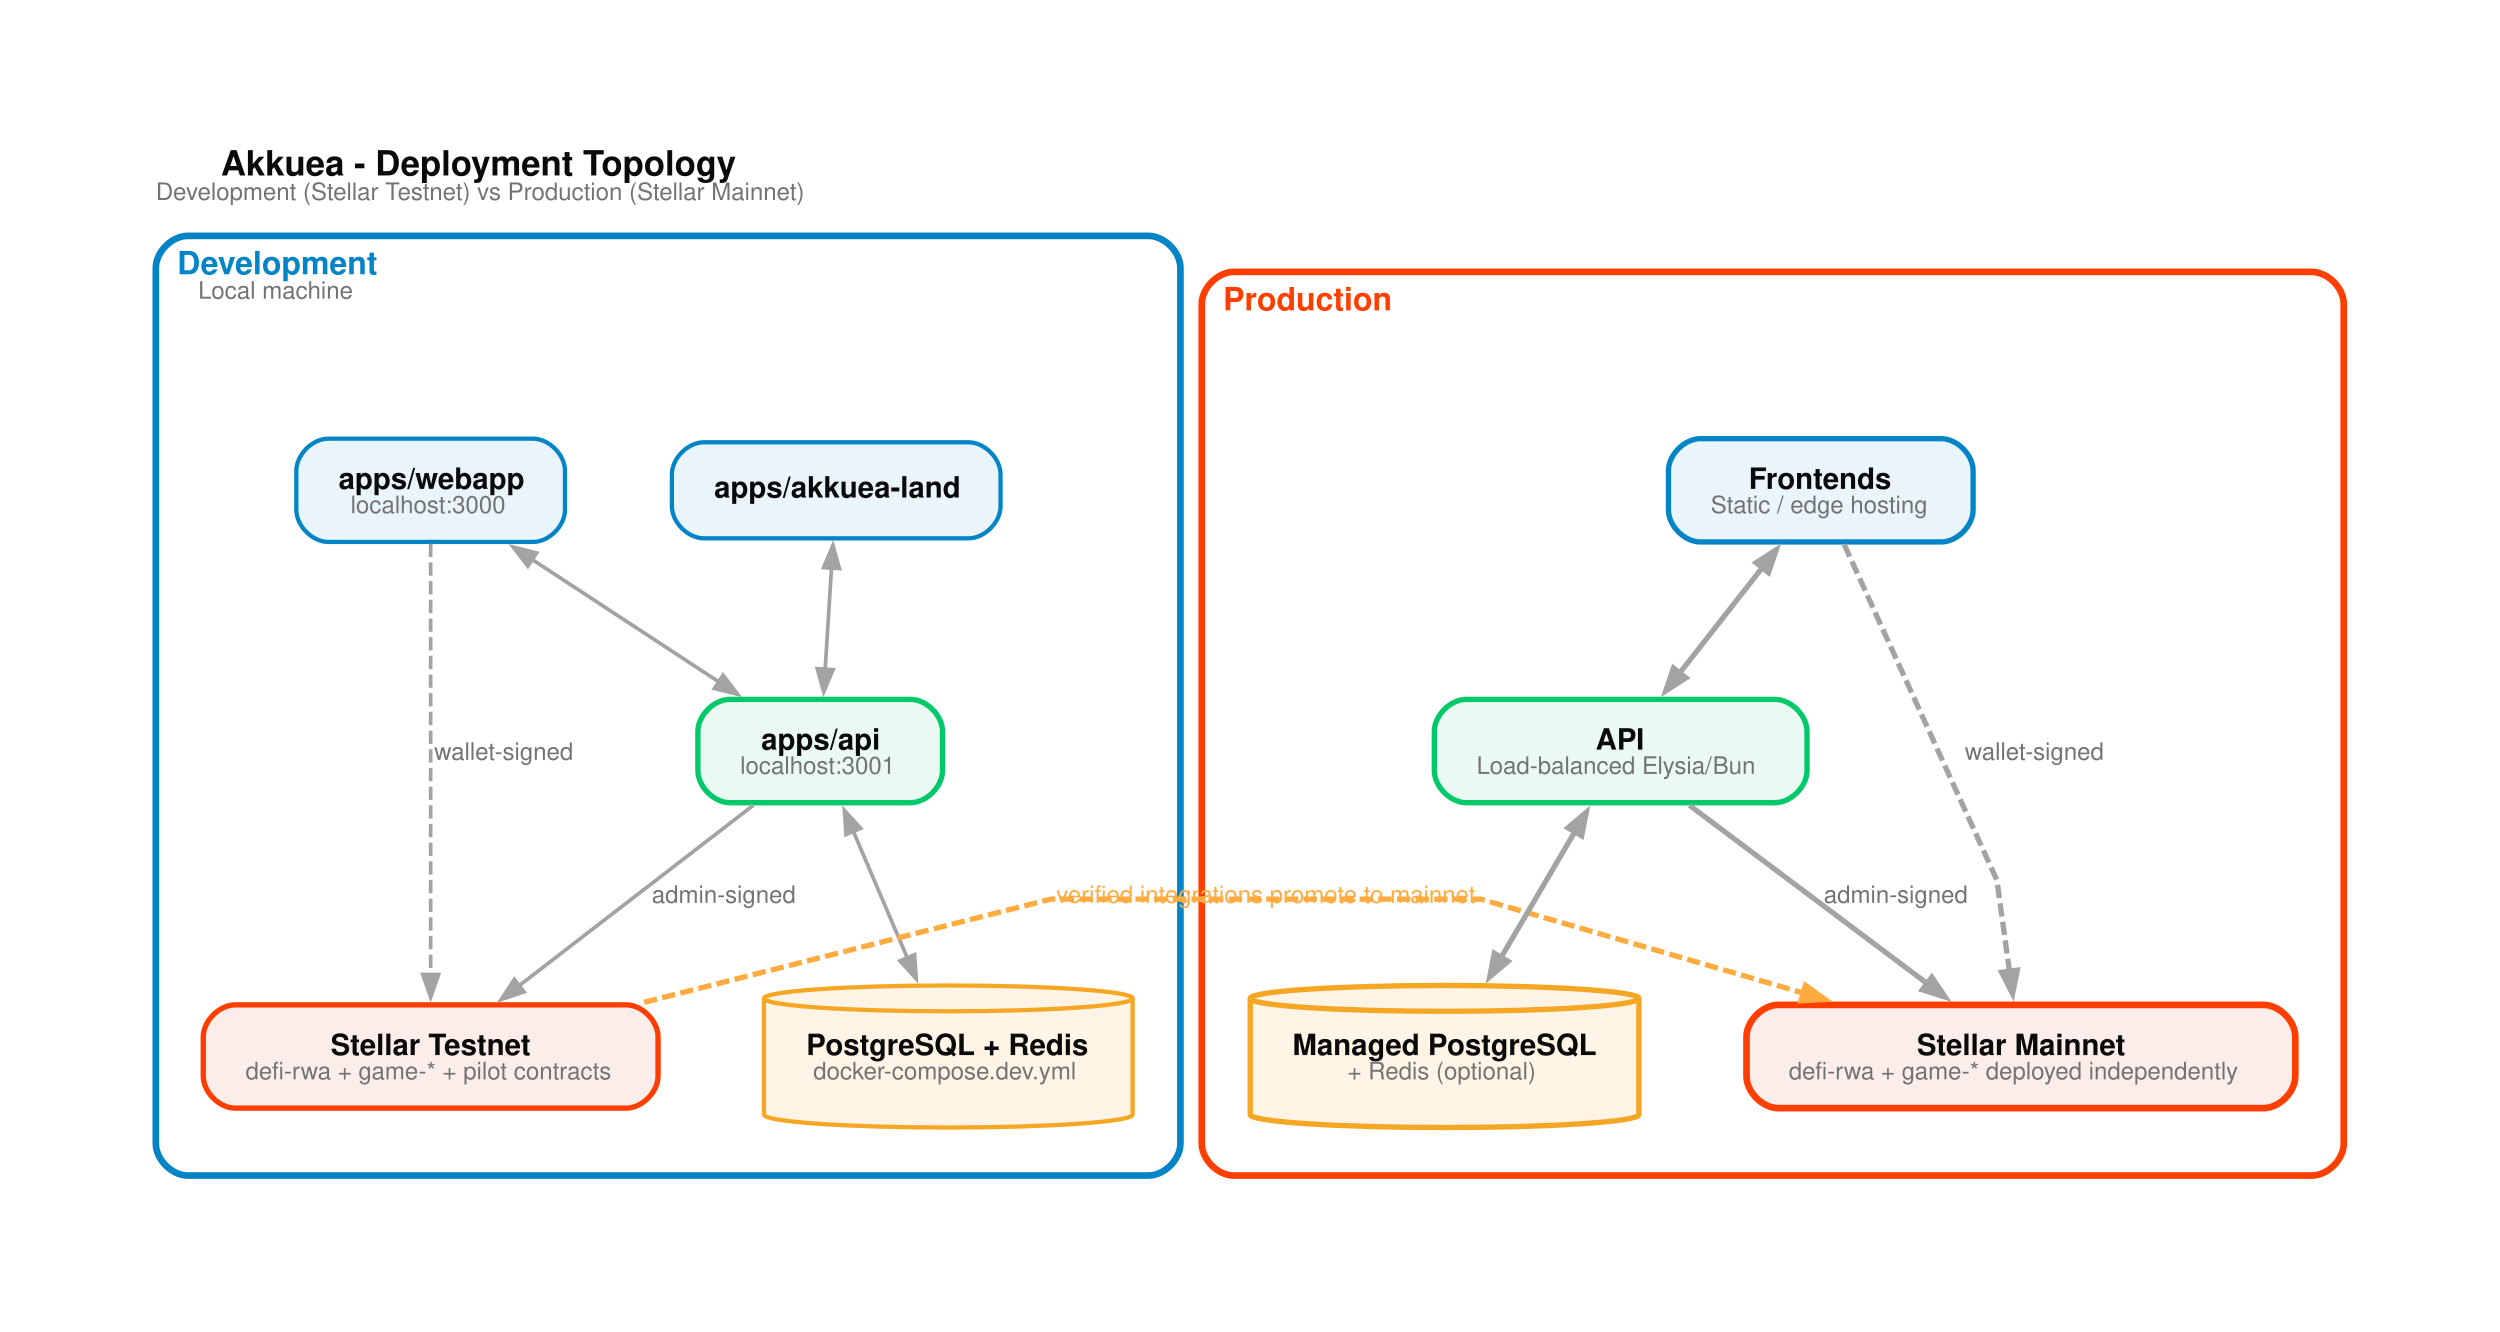
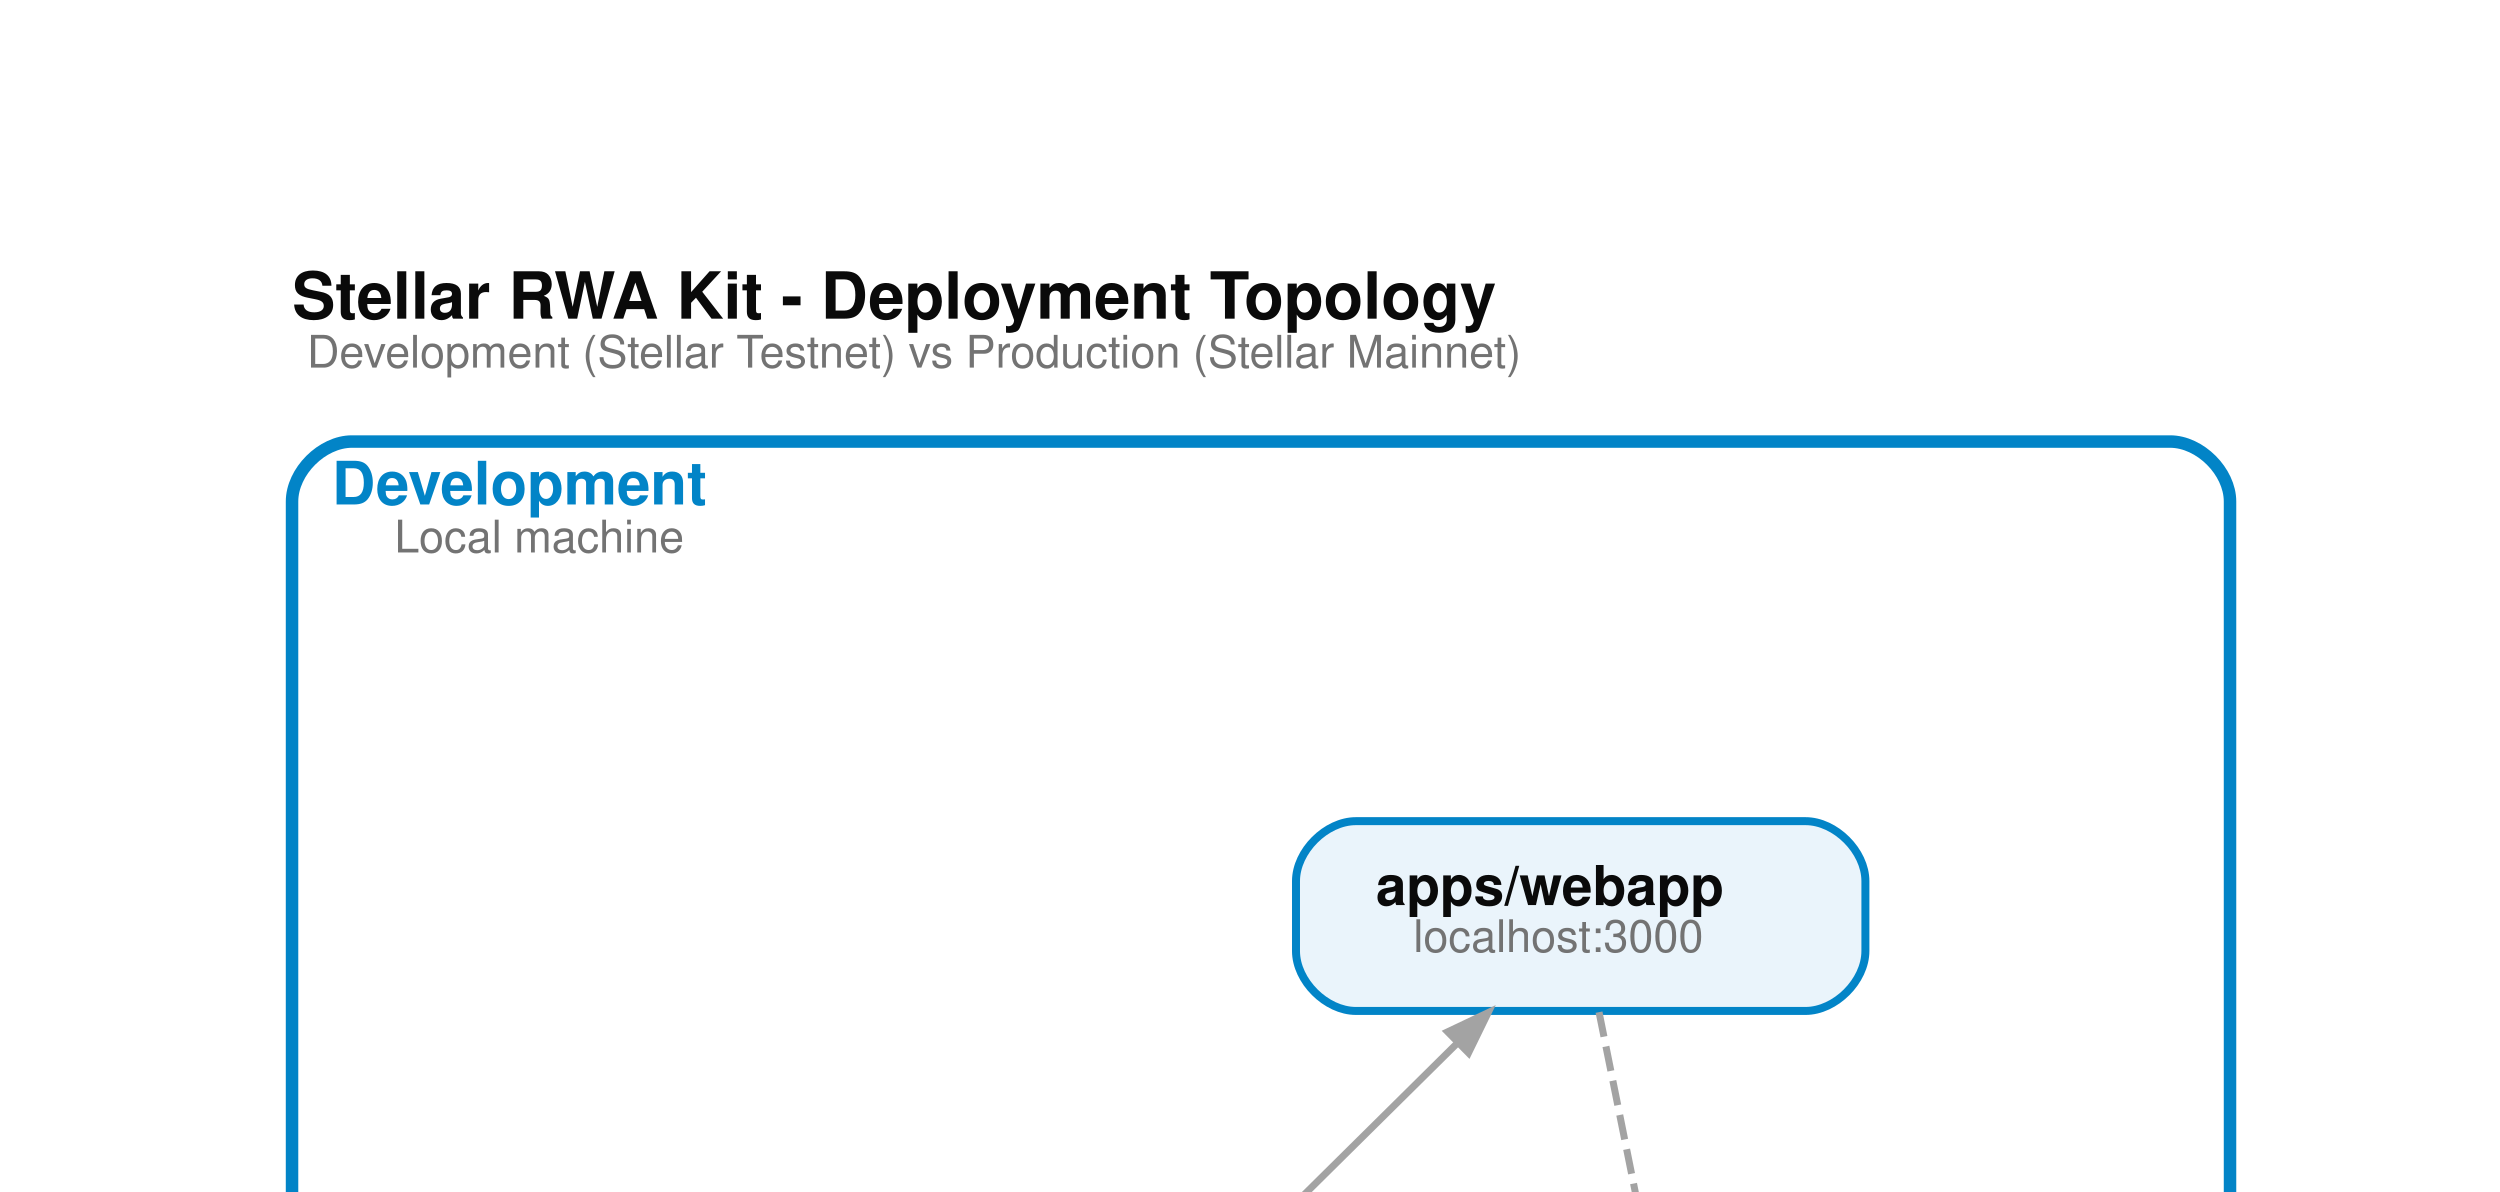
- <svg xmlns="http://www.w3.org/2000/svg" width="1952pt" height="1040pt" viewBox="0.00 0.00 1952.00 1040.00">
-   <g id="graph0" class="graph" transform="scale(2.08333 2.08333) rotate(0) translate(50.4 448.58)">
-     <text xml:space="preserve" text-anchor="start" x="32.38" y="-382.83" font-family="Helvetica,sans-Serif" font-weight="bold" font-size="13.00" fill="#0a0a0a">Akkuea - Deployment Topology</text>
-     <text xml:space="preserve" text-anchor="start" x="8" y="-373.63" font-family="Helvetica,sans-Serif" font-size="9.00" fill="#737373">Development (Stellar Testnet) vs Production (Stellar Mainnet)</text>
+ <svg xmlns="http://www.w3.org/2000/svg" width="2168pt" height="1033pt" viewBox="0.00 0.00 1040.80 496.05">
+   <g id="graph0" class="graph" transform="scale(2.08 2.08) rotate(0) translate(50.4 445.65)">
+     <text text-anchor="start" x="8" y="-381.85" font-family="Helvetica,sans-Serif" font-weight="bold" font-size="13.00" fill="#0a0a0a">Stellar RWA Kit - Deployment Topology</text>
+     <text text-anchor="start" x="11" y="-372.05" font-family="Helvetica,sans-Serif" font-size="9.00" fill="#737373">Development (Stellar Testnet) vs Production (Stellar Mainnet)</text>
    <g id="clust1" class="cluster">
-       <path fill="none" stroke="#0284c7" stroke-width="2.5" d="M20,-8C20,-8 380,-8 380,-8 386,-8 392,-14 392,-20 392,-20 392,-348.18 392,-348.18 392,-354.18 386,-360.18 380,-360.18 380,-360.18 20,-360.18 20,-360.18 14,-360.18 8,-354.18 8,-348.18 8,-348.18 8,-20 8,-20 8,-14 14,-8 20,-8" />
-       <text xml:space="preserve" text-anchor="start" x="16" y="-345.78" font-family="Helvetica,sans-Serif" font-weight="bold" font-size="12.00" fill="#0284c7">Development</text>
-       <text xml:space="preserve" text-anchor="start" x="23.88" y="-336.63" font-family="Helvetica,sans-Serif" font-size="9.00" fill="#737373">Local machine</text>
+       <path fill="transparent" stroke="#0284c7" stroke-width="2.5" d="M20,-8C20,-8 384,-8 384,-8 390,-8 396,-14 396,-20 396,-20 396,-345.25 396,-345.25 396,-351.25 390,-357.25 384,-357.25 384,-357.25 20,-357.25 20,-357.25 14,-357.25 8,-351.25 8,-345.25 8,-345.25 8,-20 8,-20 8,-14 14,-8 20,-8" />
+       <text text-anchor="start" x="16" y="-344.65" font-family="Helvetica,sans-Serif" font-weight="bold" font-size="12.00" fill="#0284c7">Development</text>
+       <text text-anchor="start" x="28.5" y="-335.05" font-family="Helvetica,sans-Serif" font-size="9.00" fill="#737373">Local machine</text>
    </g>
    <g id="clust2" class="cluster">
-       <path fill="none" stroke="#ff3e00" stroke-width="2.5" d="M412,-8C412,-8 816,-8 816,-8 822,-8 828,-14 828,-20 828,-20 828,-334.68 828,-334.68 828,-340.68 822,-346.68 816,-346.68 816,-346.68 412,-346.68 412,-346.68 406,-346.68 400,-340.68 400,-334.68 400,-334.68 400,-20 400,-20 400,-14 406,-8 412,-8" />
-       <text xml:space="preserve" text-anchor="start" x="408" y="-332.28" font-family="Helvetica,sans-Serif" font-weight="bold" font-size="12.00" fill="#ff3e00">Production</text>
+       <path fill="transparent" stroke="#ff3e00" stroke-width="2.5" d="M480,-8C480,-8 920,-8 920,-8 926,-8 932,-14 932,-20 932,-20 932,-329.25 932,-329.25 932,-335.25 926,-341.25 920,-341.25 920,-341.25 480,-341.25 480,-341.25 474,-341.25 468,-335.25 468,-329.25 468,-329.25 468,-20 468,-20 468,-14 474,-8 480,-8" />
+       <text text-anchor="start" x="476" y="-328.65" font-family="Helvetica,sans-Serif" font-weight="bold" font-size="12.00" fill="#ff3e00">Production</text>
    </g>
    <g id="node1" class="node">
-       <path fill="#eaf4fb" stroke="#0284c7" stroke-width="1.6" d="M149.34,-284.18C149.34,-284.18 72.66,-284.18 72.66,-284.18 66.66,-284.18 60.66,-278.18 60.66,-272.18 60.66,-272.18 60.66,-257.46 60.66,-257.46 60.66,-251.46 66.66,-245.46 72.66,-245.46 72.66,-245.46 149.34,-245.46 149.34,-245.46 155.34,-245.46 161.34,-251.46 161.34,-257.46 161.34,-257.46 161.34,-272.18 161.34,-272.18 161.34,-278.18 155.34,-284.18 149.34,-284.18" />
-       <text xml:space="preserve" text-anchor="start" x="76.5" y="-265.37" font-family="Helvetica,sans-Serif" font-weight="bold" font-size="11.00" fill="#0a0a0a">apps/webapp</text>
-       <text xml:space="preserve" text-anchor="start" x="81" y="-256.27" font-family="Helvetica,sans-Serif" font-size="9.00" fill="#737373">localhost:3000</text>
+       <path fill="#eaf4fb" stroke="#0284c7" stroke-width="1.6" d="M311,-281.25C311,-281.25 221,-281.25 221,-281.25 215,-281.25 209,-275.25 209,-269.25 209,-269.25 209,-255.25 209,-255.25 209,-249.25 215,-243.25 221,-243.25 221,-243.25 311,-243.25 311,-243.25 317,-243.25 323,-249.25 323,-255.25 323,-255.25 323,-269.25 323,-269.25 323,-275.25 317,-281.25 311,-281.25" />
+       <text text-anchor="start" x="225" y="-264.45" font-family="Helvetica,sans-Serif" font-weight="bold" font-size="11.00" fill="#0a0a0a">apps/webapp</text>
+       <text text-anchor="start" x="232.5" y="-255.05" font-family="Helvetica,sans-Serif" font-size="9.00" fill="#737373">localhost:3000</text>
+     </g>
+     <g id="node2" class="node">
+       <path fill="#ebf9f3" stroke="#00c969" stroke-width="2" d="M207.5,-184.25C207.5,-184.25 132.5,-184.25 132.5,-184.25 126.5,-184.25 120.5,-178.25 120.5,-172.25 120.5,-172.25 120.5,-158.25 120.5,-158.25 120.5,-152.25 126.5,-146.25 132.5,-146.25 132.5,-146.25 207.5,-146.25 207.5,-146.25 213.5,-146.25 219.5,-152.25 219.5,-158.25 219.5,-158.25 219.5,-172.25 219.5,-172.25 219.5,-178.25 213.5,-184.25 207.5,-184.25" />
+       <text text-anchor="start" x="144" y="-167.45" font-family="Helvetica,sans-Serif" font-weight="bold" font-size="11.00" fill="#0a0a0a">apps/api</text>
+       <text text-anchor="start" x="136.5" y="-158.05" font-family="Helvetica,sans-Serif" font-size="9.00" fill="#737373">localhost:3001</text>
+     </g>
+     <g id="edge1" class="edge">
+       <path fill="none" stroke="#a3a3a3" stroke-width="1.4" d="M241.21,-236.72C226.92,-222.57 209.01,-204.86 194.73,-190.73" />
+       <polygon fill="#a3a3a3" stroke="#a3a3a3" stroke-width="1.4" points="239.36,-239.07 247.49,-242.93 243.54,-234.84 239.36,-239.07" />
+       <polygon fill="#a3a3a3" stroke="#a3a3a3" stroke-width="1.4" points="196.59,-188.37 188.45,-184.51 192.4,-192.6 196.59,-188.37" />
+     </g>
+     <g id="node4" class="node">
+       <path fill="#fbeeea" stroke="#ff3e00" stroke-width="2" d="M366,-71.12C366,-71.12 234,-71.12 234,-71.12 228,-71.12 222,-65.12 222,-59.12 222,-59.12 222,-45.12 222,-45.12 222,-39.12 228,-33.12 234,-33.12 234,-33.12 366,-33.12 366,-33.12 372,-33.12 378,-39.12 378,-45.12 378,-45.12 378,-59.12 378,-59.12 378,-65.12 372,-71.12 366,-71.12" />
+       <text text-anchor="start" x="254.5" y="-54.33" font-family="Helvetica,sans-Serif" font-weight="bold" font-size="11.00" fill="#0a0a0a">Stellar Testnet</text>
+       <text text-anchor="start" x="238" y="-44.93" font-family="Helvetica,sans-Serif" font-size="9.00" fill="#737373">defi-rwa + pilot-* contracts</text>
+     </g>
+     <g id="edge4" class="edge">
+       <path fill="none" stroke="#a3a3a3" stroke-width="1.4" stroke-dasharray="5,2" d="M269.67,-243.01C277.48,-204.26 295,-117.25 295,-117.25 295,-117.25 296.52,-97.7 297.89,-80.19" />
+       <polygon fill="#a3a3a3" stroke="#a3a3a3" stroke-width="1.4" points="300.89,-80.03 298.58,-71.33 294.95,-79.57 300.89,-80.03" />
+       <text text-anchor="middle" x="319" y="-163.05" font-family="Helvetica,sans-Serif" font-size="9.00" fill="#737373">wallet-signed</text>
    </g>
    <g id="node3" class="node">
-       <path fill="#ebf9f3" stroke="#00c969" stroke-width="2" d="M290.84,-186.46C290.84,-186.46 223.16,-186.46 223.16,-186.46 217.16,-186.46 211.16,-180.46 211.16,-174.46 211.16,-174.46 211.16,-159.74 211.16,-159.74 211.16,-153.74 217.16,-147.74 223.16,-147.74 223.16,-147.74 290.84,-147.74 290.84,-147.74 296.84,-147.74 302.84,-153.74 302.84,-159.74 302.84,-159.74 302.84,-174.46 302.84,-174.46 302.84,-180.46 296.84,-186.46 290.84,-186.46" />
-       <text xml:space="preserve" text-anchor="start" x="234.88" y="-167.65" font-family="Helvetica,sans-Serif" font-weight="bold" font-size="11.00" fill="#0a0a0a">apps/api</text>
-       <text xml:space="preserve" text-anchor="start" x="227" y="-158.55" font-family="Helvetica,sans-Serif" font-size="9.00" fill="#737373">localhost:3001</text>
+       <path fill="#fff4e5" stroke="#f5a623" stroke-width="1.6" d="M181.5,-73.6C181.5,-76.24 146.76,-78.38 104,-78.38 61.24,-78.38 26.5,-76.24 26.5,-73.6 26.5,-73.6 26.5,-30.65 26.5,-30.65 26.5,-28.01 61.24,-25.87 104,-25.87 146.76,-25.87 181.5,-28.01 181.5,-30.65 181.5,-30.65 181.5,-73.6 181.5,-73.6" />
+       <path fill="none" stroke="#f5a623" stroke-width="1.6" d="M181.5,-73.6C181.5,-70.97 146.76,-68.83 104,-68.83 61.24,-68.83 26.5,-70.97 26.5,-73.6" />
+       <text text-anchor="start" x="42.5" y="-54.33" font-family="Helvetica,sans-Serif" font-weight="bold" font-size="11.00" fill="#0a0a0a">PostgreSQL + Redis</text>
+       <text text-anchor="start" x="48" y="-44.93" font-family="Helvetica,sans-Serif" font-size="9.00" fill="#737373">docker-compose.dev.yml</text>
    </g>
-     <g id="edge1" class="edge">
-       <path fill="none" stroke="#a3a3a3" stroke-width="1.4" d="M148.93,-238.96C170.58,-224.76 197.63,-207.02 219.26,-192.85" />
-       <polygon fill="#a3a3a3" stroke="#a3a3a3" stroke-width="1.4" points="147.44,-236.37 141.97,-243.52 150.71,-241.35 147.44,-236.37" />
-       <polygon fill="#a3a3a3" stroke="#a3a3a3" stroke-width="1.4" points="220.61,-195.52 226.08,-188.37 217.34,-190.54 220.61,-195.52" />
+     <g id="edge2" class="edge">
+       <path fill="none" stroke="#a3a3a3" stroke-width="1.4" d="M154.75,-138.58C145.47,-122.94 133.51,-102.82 123.54,-86.02" />
+       <polygon fill="#a3a3a3" stroke="#a3a3a3" stroke-width="1.4" points="152.2,-140.11 159.1,-145.9 157.32,-137.07 152.2,-140.11" />
+       <polygon fill="#a3a3a3" stroke="#a3a3a3" stroke-width="1.4" points="126.01,-84.36 119.11,-78.57 120.9,-87.4 126.01,-84.36" />
+     </g>
+     <g id="edge3" class="edge">
+       <path fill="none" stroke="#a3a3a3" stroke-width="1.4" d="M188.04,-146.21C204.73,-129.52 227,-107.25 227,-107.25 227,-107.25 248.97,-90.96 268.8,-76.25" />
+       <polygon fill="#a3a3a3" stroke="#a3a3a3" stroke-width="1.4" points="270.64,-78.6 275.69,-71.15 267.09,-73.82 270.64,-78.6" />
+       <text text-anchor="middle" x="258" y="-110.05" font-family="Helvetica,sans-Serif" font-size="9.00" fill="#737373">admin-signed</text>
+     </g>
+     <g id="node8" class="node">
+       <path fill="#fbeeea" stroke="#ff3e00" stroke-width="2.5" d="M902,-71.12C902,-71.12 704,-71.12 704,-71.12 698,-71.12 692,-65.12 692,-59.12 692,-59.12 692,-45.12 692,-45.12 692,-39.12 698,-33.12 704,-33.12 704,-33.12 902,-33.12 902,-33.12 908,-33.12 914,-39.12 914,-45.12 914,-45.12 914,-59.12 914,-59.12 914,-65.12 908,-71.12 902,-71.12" />
+       <text text-anchor="start" x="755" y="-54.33" font-family="Helvetica,sans-Serif" font-weight="bold" font-size="11.00" fill="#0a0a0a">Stellar Mainnet</text>
+       <text text-anchor="start" x="708" y="-44.93" font-family="Helvetica,sans-Serif" font-size="9.00" fill="#737373">defi-rwa + pilot-* deployed independently</text>
+     </g>
+     <g id="edge9" class="edge">
+       <path fill="none" stroke="#ffab40" stroke-width="2" stroke-dasharray="5,2" d="M338.47,-71.16C372.74,-88.11 417.5,-110.25 417.5,-110.25 417.5,-110.25 602.5,-110.25 602.5,-110.25 602.5,-110.25 671.88,-90.14 729.02,-73.57" />
+       <polygon fill="#ffab40" stroke="#ffab40" stroke-width="2" points="730.01,-76.38 737.35,-71.16 728.36,-70.67 730.01,-76.38" />
+       <text text-anchor="middle" x="510" y="-110.05" font-family="Helvetica,sans-Serif" font-size="9.00" fill="#ffab40">verified integrations promote to mainnet</text>
    </g>
    <g id="node5" class="node">
-       <path fill="#fbeeea" stroke="#ff3e00" stroke-width="2" d="M184.22,-71.98C184.22,-71.98 37.78,-71.98 37.78,-71.98 31.78,-71.98 25.78,-65.98 25.78,-59.98 25.78,-59.98 25.78,-45.26 25.78,-45.26 25.78,-39.26 31.78,-33.26 37.78,-33.26 37.78,-33.26 184.22,-33.26 184.22,-33.26 190.22,-33.26 196.22,-39.26 196.22,-45.26 196.22,-45.26 196.22,-59.98 196.22,-59.98 196.22,-65.98 190.22,-71.98 184.22,-71.98" />
-       <text xml:space="preserve" text-anchor="start" x="73.5" y="-53.17" font-family="Helvetica,sans-Serif" font-weight="bold" font-size="11.00" fill="#0a0a0a">Stellar Testnet</text>
-       <text xml:space="preserve" text-anchor="start" x="41.62" y="-44.07" font-family="Helvetica,sans-Serif" font-size="9.00" fill="#737373">defi-rwa + game-* + pilot contracts</text>
+       <path fill="#eaf4fb" stroke="#0284c7" stroke-width="2" d="M814.5,-281.25C814.5,-281.25 711.5,-281.25 711.5,-281.25 705.5,-281.25 699.5,-275.25 699.5,-269.25 699.5,-269.25 699.5,-255.25 699.5,-255.25 699.5,-249.25 705.5,-243.25 711.5,-243.25 711.5,-243.25 814.5,-243.25 814.5,-243.25 820.5,-243.25 826.5,-249.25 826.5,-255.25 826.5,-255.25 826.5,-269.25 826.5,-269.25 826.5,-275.25 820.5,-281.25 814.5,-281.25" />
+       <text text-anchor="start" x="738" y="-264.45" font-family="Helvetica,sans-Serif" font-weight="bold" font-size="11.00" fill="#0a0a0a">Webapp</text>
+       <text text-anchor="start" x="715.5" y="-255.05" font-family="Helvetica,sans-Serif" font-size="9.00" fill="#737373">Static / edge hosting</text>
+     </g>
+     <g id="node6" class="node">
+       <path fill="#ebf9f3" stroke="#00c969" stroke-width="2" d="M710.5,-184.25C710.5,-184.25 587.5,-184.25 587.5,-184.25 581.5,-184.25 575.5,-178.25 575.5,-172.25 575.5,-172.25 575.5,-158.25 575.5,-158.25 575.5,-152.25 581.5,-146.25 587.5,-146.25 587.5,-146.25 710.5,-146.25 710.5,-146.25 716.5,-146.25 722.5,-152.25 722.5,-158.25 722.5,-158.25 722.5,-172.25 722.5,-172.25 722.5,-178.25 716.5,-184.25 710.5,-184.25" />
+       <text text-anchor="start" x="638.5" y="-167.45" font-family="Helvetica,sans-Serif" font-weight="bold" font-size="11.00" fill="#0a0a0a">API</text>
+       <text text-anchor="start" x="591.5" y="-158.05" font-family="Helvetica,sans-Serif" font-size="9.00" fill="#737373">Load-balanced Elysia/Bun</text>
    </g>
    <g id="edge5" class="edge">
-       <path fill="none" stroke="#a3a3a3" stroke-width="1.4" stroke-dasharray="5,2" d="M111,-244.8C111,-208.07 111,-127.18 111,-83.31" />
-       <polygon fill="#a3a3a3" stroke="#a3a3a3" stroke-width="1.4" points="113.98,-83.37 111,-74.87 108.03,-83.37 113.98,-83.37" />
-       <text xml:space="preserve" text-anchor="middle" x="138.38" y="-163.8" font-family="Helvetica,sans-Serif" font-size="9.00" fill="#737373">wallet-signed</text>
+       <path fill="none" stroke="#a3a3a3" stroke-width="2" d="M734.57,-237.55C717.08,-222.99 694.76,-204.39 677.3,-189.84" />
+       <polygon fill="#a3a3a3" stroke="#a3a3a3" stroke-width="2" points="732.85,-240 741.29,-243.16 736.66,-235.43 732.85,-240" />
+       <polygon fill="#a3a3a3" stroke="#a3a3a3" stroke-width="2" points="679.06,-187.43 670.63,-184.28 675.26,-192 679.06,-187.43" />
    </g>
-     <g id="node2" class="node">
-       <path fill="#eaf4fb" stroke="#0284c7" stroke-width="1.6" d="M312.59,-282.82C312.59,-282.82 213.41,-282.82 213.41,-282.82 207.41,-282.82 201.41,-276.82 201.41,-270.82 201.41,-270.82 201.41,-258.82 201.41,-258.82 201.41,-252.82 207.41,-246.82 213.41,-246.82 213.41,-246.82 312.59,-246.82 312.59,-246.82 318.59,-246.82 324.59,-252.82 324.59,-258.82 324.59,-258.82 324.59,-270.82 324.59,-270.82 324.59,-276.82 318.59,-282.82 312.59,-282.82" />
-       <text xml:space="preserve" text-anchor="start" x="217.25" y="-262.12" font-family="Helvetica,sans-Serif" font-weight="bold" font-size="11.00" fill="#0a0a0a">apps/akkuea-land</text>
-     </g>
-     <g id="edge2" class="edge">
-       <path fill="none" stroke="#a3a3a3" stroke-width="1.4" d="M261.26,-236.07C260.51,-224.06 259.63,-209.99 258.86,-197.77" />
-       <polygon fill="#a3a3a3" stroke="#a3a3a3" stroke-width="1.4" points="258.27,-235.85 261.77,-244.15 264.2,-235.48 258.27,-235.85" />
-       <polygon fill="#a3a3a3" stroke="#a3a3a3" stroke-width="1.4" points="261.83,-197.6 258.33,-189.3 255.89,-197.97 261.83,-197.6" />
-     </g>
-     <g id="node4" class="node">
-       <path fill="#fff4e5" stroke="#f5a623" stroke-width="1.6" d="M374.09,-74.4C374.09,-77.07 343.12,-79.24 305,-79.24 266.88,-79.24 235.91,-77.07 235.91,-74.4 235.91,-74.4 235.91,-30.84 235.91,-30.84 235.91,-28.17 266.88,-26 305,-26 343.12,-26 374.09,-28.17 374.09,-30.84 374.09,-30.84 374.09,-74.4 374.09,-74.4" />
-       <path fill="none" stroke="#f5a623" stroke-width="1.6" d="M374.09,-74.4C374.09,-71.73 343.12,-69.56 305,-69.56 266.88,-69.56 235.91,-71.73 235.91,-74.4" />
-       <text xml:space="preserve" text-anchor="start" x="251.75" y="-53.17" font-family="Helvetica,sans-Serif" font-weight="bold" font-size="11.00" fill="#0a0a0a">PostgreSQL + Redis</text>
-       <text xml:space="preserve" text-anchor="start" x="254.38" y="-44.07" font-family="Helvetica,sans-Serif" font-size="9.00" fill="#737373">docker-compose.dev.yml</text>
-     </g>
-     <g id="edge3" class="edge">
-       <path fill="none" stroke="#a3a3a3" stroke-width="1.4" d="M269.21,-137.48C275.48,-122.79 283.18,-104.76 289.82,-89.18" />
-       <polygon fill="#a3a3a3" stroke="#a3a3a3" stroke-width="1.4" points="266.68,-135.83 266.08,-144.82 272.16,-138.16 266.68,-135.83" />
-       <polygon fill="#a3a3a3" stroke="#a3a3a3" stroke-width="1.4" points="292.37,-90.79 292.97,-81.8 286.9,-88.45 292.37,-90.79" />
-     </g>
-     <g id="edge4" class="edge">
-       <path fill="none" stroke="#a3a3a3" stroke-width="1.4" d="M231.9,-146.76C207.62,-128.06 170.69,-99.61 144.04,-79.07" />
-       <polygon fill="#a3a3a3" stroke="#a3a3a3" stroke-width="1.4" points="146,-76.83 137.45,-74 142.37,-81.54 146,-76.83" />
-       <text xml:space="preserve" text-anchor="middle" x="220.87" y="-110.19" font-family="Helvetica,sans-Serif" font-size="9.00" fill="#737373">admin-signed</text>
-     </g>
-     <g id="node9" class="node">
-       <path fill="#fbeeea" stroke="#ff3e00" stroke-width="2.5" d="M797.84,-71.98C797.84,-71.98 616.16,-71.98 616.16,-71.98 610.16,-71.98 604.16,-65.98 604.16,-59.98 604.16,-59.98 604.16,-45.26 604.16,-45.26 604.16,-39.26 610.16,-33.26 616.16,-33.26 616.16,-33.26 797.84,-33.26 797.84,-33.26 803.84,-33.26 809.84,-39.26 809.84,-45.26 809.84,-45.26 809.84,-59.98 809.84,-59.98 809.84,-65.98 803.84,-71.98 797.84,-71.98" />
-       <text xml:space="preserve" text-anchor="start" x="668" y="-53.17" font-family="Helvetica,sans-Serif" font-weight="bold" font-size="11.00" fill="#0a0a0a">Stellar Mainnet</text>
-       <text xml:space="preserve" text-anchor="start" x="620" y="-44.07" font-family="Helvetica,sans-Serif" font-size="9.00" fill="#737373">defi-rwa + game-* deployed independently</text>
-     </g>
-     <g id="edge10" class="edge">
-       <path fill="none" stroke="#ffab40" stroke-width="2" stroke-dasharray="5,2" d="M190.97,-72.92C258.19,-89.98 343.38,-111.59 343.38,-111.59 343.38,-111.59 504.62,-111.59 504.62,-111.59 504.62,-111.59 569.47,-92.7 625.75,-76.3" />
-       <polygon fill="#ffab40" stroke="#ffab40" stroke-width="2" points="626.27,-79.25 633.6,-74.01 624.6,-73.53 626.27,-79.25" />
-       <text xml:space="preserve" text-anchor="middle" x="424" y="-110.19" font-family="Helvetica,sans-Serif" font-size="9.00" fill="#ffab40">verified integrations promote to mainnet</text>
-     </g>
-     <g id="node6" class="node">
-       <path fill="#eaf4fb" stroke="#0284c7" stroke-width="2" d="M677.09,-284.18C677.09,-284.18 586.91,-284.18 586.91,-284.18 580.91,-284.18 574.91,-278.18 574.91,-272.18 574.91,-272.18 574.91,-257.46 574.91,-257.46 574.91,-251.46 580.91,-245.46 586.91,-245.46 586.91,-245.46 677.09,-245.46 677.09,-245.46 683.09,-245.46 689.09,-251.46 689.09,-257.46 689.09,-257.46 689.09,-272.18 689.09,-272.18 689.09,-278.18 683.09,-284.18 677.09,-284.18" />
-       <text xml:space="preserve" text-anchor="start" x="605" y="-265.37" font-family="Helvetica,sans-Serif" font-weight="bold" font-size="11.00" fill="#0a0a0a">Frontends</text>
-       <text xml:space="preserve" text-anchor="start" x="590.75" y="-256.27" font-family="Helvetica,sans-Serif" font-size="9.00" fill="#737373">Static / edge hosting</text>
+     <g id="edge8" class="edge">
+       <path fill="none" stroke="#a3a3a3" stroke-width="2" stroke-dasharray="5,2" d="M767.43,-243.01C776.85,-204.26 798,-117.25 798,-117.25 798,-117.25 799.52,-97.7 800.89,-80.19" />
+       <polygon fill="#a3a3a3" stroke="#a3a3a3" stroke-width="2" points="803.89,-80.03 801.58,-71.33 797.95,-79.57 803.89,-80.03" />
+       <text text-anchor="middle" x="820" y="-163.05" font-family="Helvetica,sans-Serif" font-size="9.00" fill="#737373">wallet-signed</text>
    </g>
    <g id="node7" class="node">
-       <path fill="#ebf9f3" stroke="#00c969" stroke-width="2" d="M614.84,-186.46C614.84,-186.46 499.16,-186.46 499.16,-186.46 493.16,-186.46 487.16,-180.46 487.16,-174.46 487.16,-174.46 487.16,-159.74 487.16,-159.74 487.16,-153.74 493.16,-147.74 499.16,-147.74 499.16,-147.74 614.84,-147.74 614.84,-147.74 620.84,-147.74 626.84,-153.74 626.84,-159.74 626.84,-159.74 626.84,-174.46 626.84,-174.46 626.84,-180.46 620.84,-186.46 614.84,-186.46" />
-       <text xml:space="preserve" text-anchor="start" x="547.62" y="-167.65" font-family="Helvetica,sans-Serif" font-weight="bold" font-size="11.00" fill="#0a0a0a">API</text>
-       <text xml:space="preserve" text-anchor="start" x="503" y="-158.55" font-family="Helvetica,sans-Serif" font-size="9.00" fill="#737373">Load-balanced Elysia/Bun</text>
+       <path fill="#fff4e5" stroke="#f5a623" stroke-width="2" d="M651.5,-73.6C651.5,-76.24 614.52,-78.38 569,-78.38 523.48,-78.38 486.5,-76.24 486.5,-73.6 486.5,-73.6 486.5,-30.65 486.5,-30.65 486.5,-28.01 523.48,-25.87 569,-25.87 614.52,-25.87 651.5,-28.01 651.5,-30.65 651.5,-30.65 651.5,-73.6 651.5,-73.6" />
+       <path fill="none" stroke="#f5a623" stroke-width="2" d="M651.5,-73.6C651.5,-70.97 614.52,-68.83 569,-68.83 523.48,-68.83 486.5,-70.97 486.5,-73.6" />
+       <text text-anchor="start" x="502.5" y="-54.33" font-family="Helvetica,sans-Serif" font-weight="bold" font-size="11.00" fill="#0a0a0a">Managed PostgreSQL</text>
+       <text text-anchor="start" x="528" y="-44.93" font-family="Helvetica,sans-Serif" font-size="9.00" fill="#737373">+ Redis (optional)</text>
    </g>
    <g id="edge6" class="edge">
-       <path fill="none" stroke="#a3a3a3" stroke-width="2" d="M610.33,-236.16C600.46,-223.56 588.79,-208.67 578.89,-196.04" />
-       <polygon fill="#a3a3a3" stroke="#a3a3a3" stroke-width="2" points="607.73,-237.67 615.32,-242.53 612.41,-234 607.73,-237.67" />
-       <polygon fill="#a3a3a3" stroke="#a3a3a3" stroke-width="2" points="581.49,-194.54 573.91,-189.68 576.81,-198.21 581.49,-194.54" />
-     </g>
-     <g id="edge9" class="edge">
-       <path fill="none" stroke="#a3a3a3" stroke-width="2" stroke-dasharray="5,2" d="M640.76,-244.55C658.72,-205.09 698,-118.74 698,-118.74 698,-118.74 700.41,-101.31 702.73,-84.49" />
-       <polygon fill="#a3a3a3" stroke="#a3a3a3" stroke-width="2" points="705.67,-84.98 703.89,-76.16 699.77,-84.17 705.67,-84.98" />
-       <text xml:space="preserve" text-anchor="middle" x="712.03" y="-163.8" font-family="Helvetica,sans-Serif" font-size="9.00" fill="#737373">wallet-signed</text>
-     </g>
-     <g id="node8" class="node">
-       <path fill="#fff4e5" stroke="#f5a623" stroke-width="2" d="M563.84,-74.4C563.84,-77.07 531.19,-79.24 491,-79.24 450.81,-79.24 418.16,-77.07 418.16,-74.4 418.16,-74.4 418.16,-30.84 418.16,-30.84 418.16,-28.17 450.81,-26 491,-26 531.19,-26 563.84,-28.17 563.84,-30.84 563.84,-30.84 563.84,-74.4 563.84,-74.4" />
-       <path fill="none" stroke="#f5a623" stroke-width="2" d="M563.84,-74.4C563.84,-71.73 531.19,-69.56 491,-69.56 450.81,-69.56 418.16,-71.73 418.16,-74.4" />
-       <text xml:space="preserve" text-anchor="start" x="434" y="-53.17" font-family="Helvetica,sans-Serif" font-weight="bold" font-size="11.00" fill="#0a0a0a">Managed PostgreSQL</text>
-       <text xml:space="preserve" text-anchor="start" x="454.62" y="-44.07" font-family="Helvetica,sans-Serif" font-size="9.00" fill="#737373">+ Redis (optional)</text>
+       <path fill="none" stroke="#a3a3a3" stroke-width="2" d="M630.52,-138.58C619.16,-122.8 604.51,-102.45 592.36,-85.57" />
+       <polygon fill="#a3a3a3" stroke="#a3a3a3" stroke-width="2" points="628.41,-140.74 635.79,-145.9 633.24,-137.26 628.41,-140.74" />
+       <polygon fill="#a3a3a3" stroke="#a3a3a3" stroke-width="2" points="594.7,-83.73 587.32,-78.57 589.87,-87.21 594.7,-83.73" />
    </g>
    <g id="edge7" class="edge">
-       <path fill="none" stroke="#a3a3a3" stroke-width="2" d="M539.91,-136.98C531.41,-122.49 521.06,-104.85 512.07,-89.53" />
-       <polygon fill="#a3a3a3" stroke="#a3a3a3" stroke-width="2" points="537.25,-138.33 544.12,-144.15 542.39,-135.32 537.25,-138.33" />
-       <polygon fill="#a3a3a3" stroke="#a3a3a3" stroke-width="2" points="514.79,-88.29 507.93,-82.47 509.66,-91.3 514.79,-88.29" />
-     </g>
-     <g id="edge8" class="edge">
-       <path fill="none" stroke="#a3a3a3" stroke-width="2" d="M582.79,-146.76C607.36,-128.33 644.56,-100.44 671.85,-79.98" />
-       <polygon fill="#a3a3a3" stroke="#a3a3a3" stroke-width="2" points="673.61,-82.38 678.63,-74.9 670.04,-77.62 673.61,-82.38" />
-       <text xml:space="preserve" text-anchor="middle" x="660.12" y="-110.19" font-family="Helvetica,sans-Serif" font-size="9.00" fill="#737373">admin-signed</text>
+       <path fill="none" stroke="#a3a3a3" stroke-width="2" d="M674.09,-146.15C700.49,-127.1 742.13,-97.05 770.9,-76.29" />
+       <polygon fill="#a3a3a3" stroke="#a3a3a3" stroke-width="2" points="772.77,-78.61 777.93,-71.22 769.29,-73.78 772.77,-78.61" />
+       <text text-anchor="middle" x="757" y="-110.05" font-family="Helvetica,sans-Serif" font-size="9.00" fill="#737373">admin-signed</text>
    </g>
  </g>
</svg>
